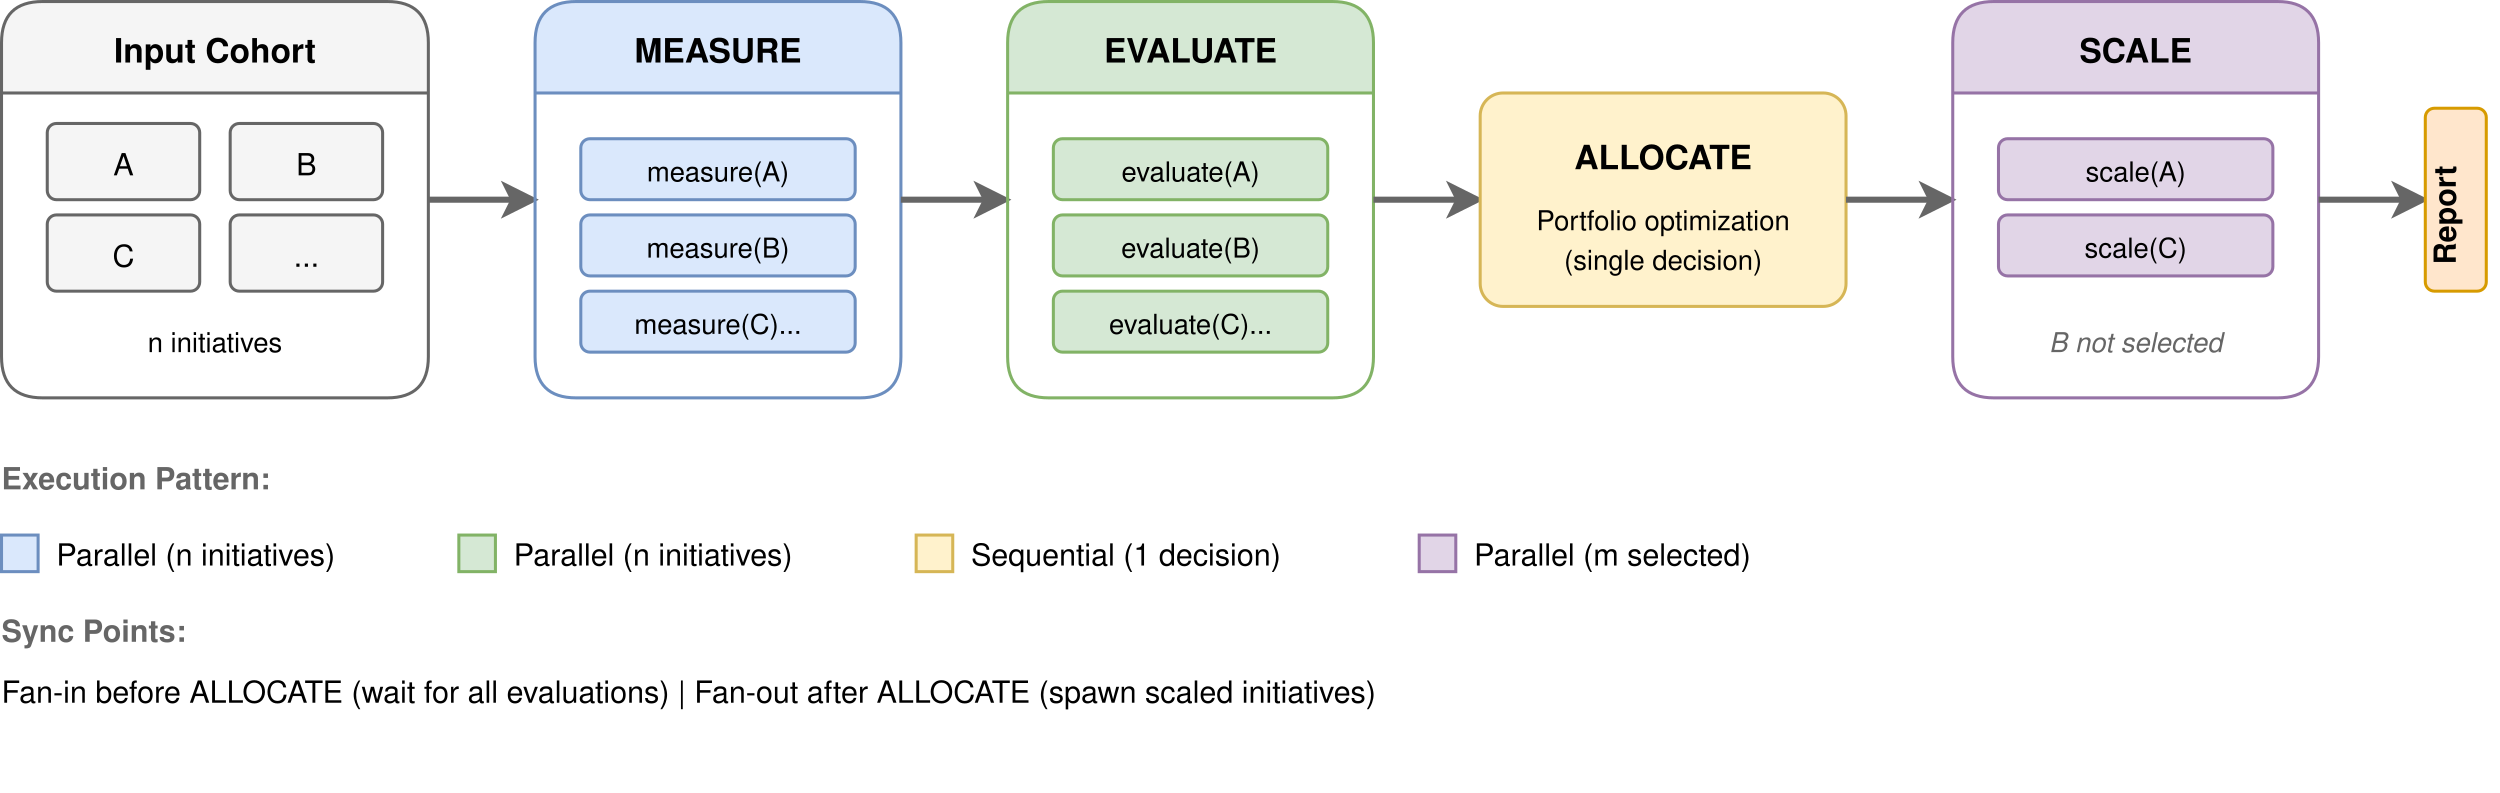
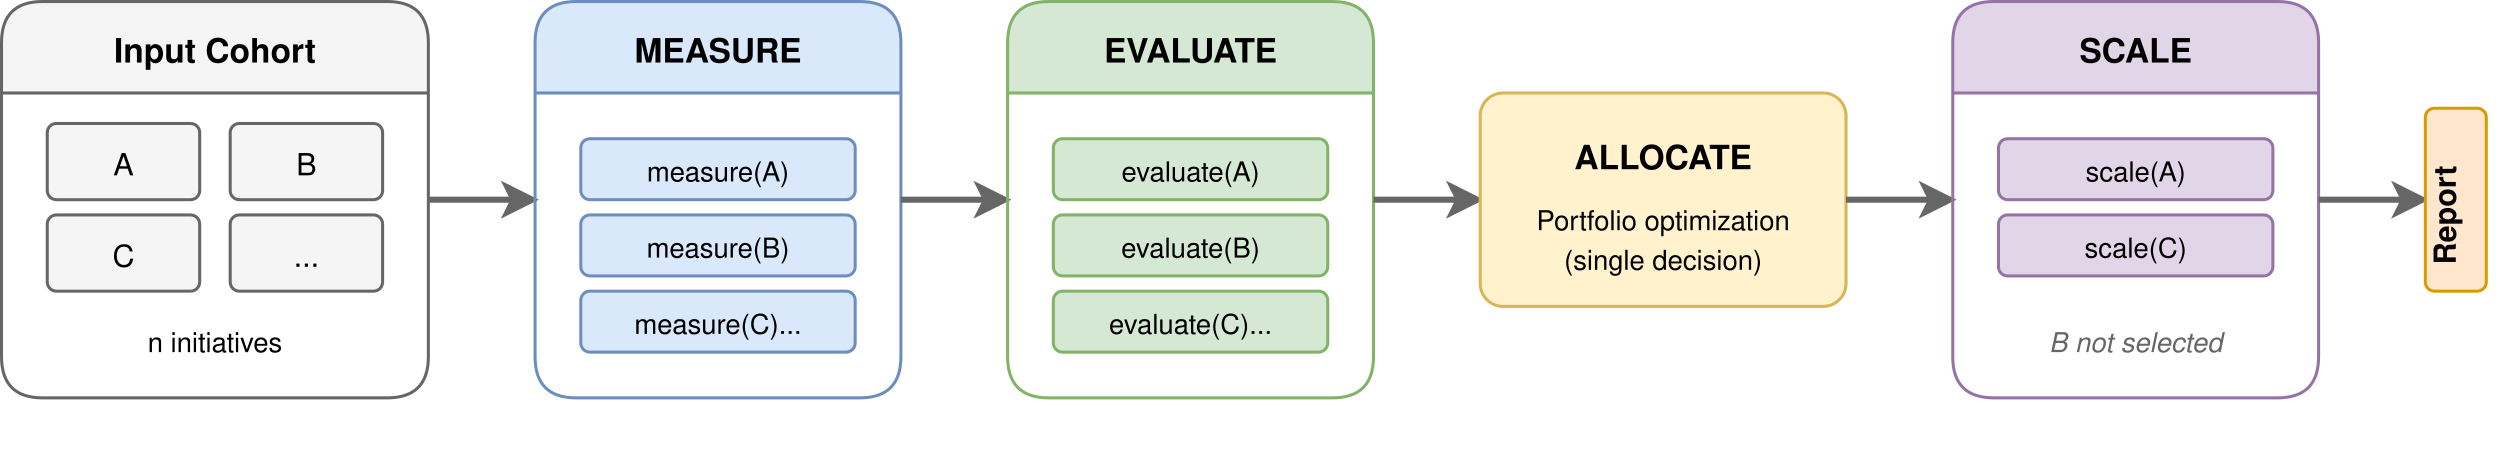
- <svg xmlns="http://www.w3.org/2000/svg" style="background: transparent; background-color: transparent; color-scheme: light dark;" version="1.1" width="820px" height="260px" viewBox="-0.5 -0.5 820 260">
+ <svg xmlns="http://www.w3.org/2000/svg" style="background: transparent; background-color: transparent; color-scheme: light dark;" version="1.1" width="820px" height="150px" viewBox="-0.5 -0.5 820 150">
  <defs />
  <g>
    <g data-cell-id="input-group">
      <path d="M 140 30 L 140 13.5 Q 140 0 126.5 0 L 13.5 0 Q 0 0 0 13.5 L 0 30" fill="#f5f5f5" stroke="#666666" stroke-miterlimit="10" style="fill: light-dark(rgb(245, 245, 245), rgb(40, 40, 40)); stroke: light-dark(rgb(102, 102, 102), rgb(149, 149, 149));" />
      <path d="M 0 30 L 0 116.5 Q 0 130 13.5 130 L 126.5 130 Q 140 130 140 116.5 L 140 30" fill="none" stroke="#666666" stroke-miterlimit="10" style="stroke: light-dark(rgb(102, 102, 102), rgb(149, 149, 149));" />
      <path d="M 0 30 L 140 30" fill="none" stroke="#666666" stroke-miterlimit="10" style="stroke: light-dark(rgb(102, 102, 102), rgb(149, 149, 149));" />
      <text x="70" y="20" fill="#000000" font-family="Helvetica" font-weight="bold" text-anchor="middle" font-size="11px" style="fill: light-dark(rgb(0, 0, 0), rgb(255, 255, 255));">Input Cohort</text>
      <rect x="15" y="40" width="50" height="25" rx="3" ry="3" fill="#f5f5f5" stroke="#666666" style="fill: light-dark(rgb(245, 245, 245), rgb(50, 50, 50)); stroke: light-dark(rgb(102, 102, 102), rgb(149, 149, 149));" />
      <text x="40" y="57" fill="#000000" font-family="Helvetica" text-anchor="middle" font-size="10px" style="fill: light-dark(rgb(0, 0, 0), rgb(255, 255, 255));">A</text>
      <rect x="75" y="40" width="50" height="25" rx="3" ry="3" fill="#f5f5f5" stroke="#666666" style="fill: light-dark(rgb(245, 245, 245), rgb(50, 50, 50)); stroke: light-dark(rgb(102, 102, 102), rgb(149, 149, 149));" />
      <text x="100" y="57" fill="#000000" font-family="Helvetica" text-anchor="middle" font-size="10px" style="fill: light-dark(rgb(0, 0, 0), rgb(255, 255, 255));">B</text>
      <rect x="15" y="70" width="50" height="25" rx="3" ry="3" fill="#f5f5f5" stroke="#666666" style="fill: light-dark(rgb(245, 245, 245), rgb(50, 50, 50)); stroke: light-dark(rgb(102, 102, 102), rgb(149, 149, 149));" />
      <text x="40" y="87" fill="#000000" font-family="Helvetica" text-anchor="middle" font-size="10px" style="fill: light-dark(rgb(0, 0, 0), rgb(255, 255, 255));">C</text>
      <rect x="75" y="70" width="50" height="25" rx="3" ry="3" fill="#f5f5f5" stroke="#666666" style="fill: light-dark(rgb(245, 245, 245), rgb(50, 50, 50)); stroke: light-dark(rgb(102, 102, 102), rgb(149, 149, 149));" />
      <text x="100" y="87" fill="#000000" font-family="Helvetica" text-anchor="middle" font-size="10px" style="fill: light-dark(rgb(0, 0, 0), rgb(255, 255, 255));">...</text>
      <text x="70" y="115" fill="#000000" font-family="Helvetica" text-anchor="middle" font-size="9px" style="fill: light-dark(rgb(0, 0, 0), rgb(255, 255, 255));">n initiatives</text>
    </g>
    <g>
      <path d="M 140 65 L 168 65" fill="none" stroke="#666666" stroke-width="2" style="stroke: light-dark(rgb(102, 102, 102), rgb(149, 149, 149));" />
      <path d="M 174 65 L 166 69 L 168 65 L 166 61 Z" fill="#666666" stroke="#666666" stroke-width="2" style="fill: light-dark(rgb(102, 102, 102), rgb(149, 149, 149)); stroke: light-dark(rgb(102, 102, 102), rgb(149, 149, 149));" />
    </g>
    <g data-cell-id="measure-group">
      <path d="M 295 30 L 295 13.5 Q 295 0 281.5 0 L 188.5 0 Q 175 0 175 13.5 L 175 30" fill="#dae8fc" stroke="#6c8ebf" stroke-miterlimit="10" style="fill: light-dark(rgb(218, 232, 252), rgb(29, 41, 59)); stroke: light-dark(rgb(108, 142, 191), rgb(92, 121, 163));" />
      <path d="M 175 30 L 175 116.5 Q 175 130 188.5 130 L 281.5 130 Q 295 130 295 116.5 L 295 30" fill="none" stroke="#6c8ebf" stroke-miterlimit="10" style="stroke: light-dark(rgb(108, 142, 191), rgb(92, 121, 163));" />
      <path d="M 175 30 L 295 30" fill="none" stroke="#6c8ebf" stroke-miterlimit="10" style="stroke: light-dark(rgb(108, 142, 191), rgb(92, 121, 163));" />
      <text x="235" y="20" fill="#000000" font-family="Helvetica" font-weight="bold" text-anchor="middle" font-size="11px" style="fill: light-dark(rgb(0, 0, 0), rgb(255, 255, 255));">MEASURE</text>
      <rect x="190" y="45" width="90" height="20" rx="3" ry="3" fill="#dae8fc" stroke="#6c8ebf" style="fill: light-dark(rgb(218, 232, 252), rgb(29, 41, 59)); stroke: light-dark(rgb(108, 142, 191), rgb(92, 121, 163));" />
      <text x="235" y="59" fill="#000000" font-family="Helvetica" text-anchor="middle" font-size="9px" style="fill: light-dark(rgb(0, 0, 0), rgb(255, 255, 255));">measure(A)</text>
      <rect x="190" y="70" width="90" height="20" rx="3" ry="3" fill="#dae8fc" stroke="#6c8ebf" style="fill: light-dark(rgb(218, 232, 252), rgb(29, 41, 59)); stroke: light-dark(rgb(108, 142, 191), rgb(92, 121, 163));" />
      <text x="235" y="84" fill="#000000" font-family="Helvetica" text-anchor="middle" font-size="9px" style="fill: light-dark(rgb(0, 0, 0), rgb(255, 255, 255));">measure(B)</text>
      <rect x="190" y="95" width="90" height="20" rx="3" ry="3" fill="#dae8fc" stroke="#6c8ebf" style="fill: light-dark(rgb(218, 232, 252), rgb(29, 41, 59)); stroke: light-dark(rgb(108, 142, 191), rgb(92, 121, 163));" />
      <text x="235" y="109" fill="#000000" font-family="Helvetica" text-anchor="middle" font-size="9px" style="fill: light-dark(rgb(0, 0, 0), rgb(255, 255, 255));">measure(C)...</text>
    </g>
    <g>
      <path d="M 295 65 L 323 65" fill="none" stroke="#666666" stroke-width="2" style="stroke: light-dark(rgb(102, 102, 102), rgb(149, 149, 149));" />
      <path d="M 329 65 L 321 69 L 323 65 L 321 61 Z" fill="#666666" stroke="#666666" stroke-width="2" style="fill: light-dark(rgb(102, 102, 102), rgb(149, 149, 149)); stroke: light-dark(rgb(102, 102, 102), rgb(149, 149, 149));" />
    </g>
    <g data-cell-id="evaluate-group">
      <path d="M 450 30 L 450 13.5 Q 450 0 436.5 0 L 343.5 0 Q 330 0 330 13.5 L 330 30" fill="#d5e8d4" stroke="#82b366" stroke-miterlimit="10" style="fill: light-dark(rgb(213, 232, 212), rgb(31, 47, 30)); stroke: light-dark(rgb(130, 179, 102), rgb(68, 110, 44));" />
      <path d="M 330 30 L 330 116.5 Q 330 130 343.5 130 L 436.5 130 Q 450 130 450 116.5 L 450 30" fill="none" stroke="#82b366" stroke-miterlimit="10" style="stroke: light-dark(rgb(130, 179, 102), rgb(68, 110, 44));" />
      <path d="M 330 30 L 450 30" fill="none" stroke="#82b366" stroke-miterlimit="10" style="stroke: light-dark(rgb(130, 179, 102), rgb(68, 110, 44));" />
      <text x="390" y="20" fill="#000000" font-family="Helvetica" font-weight="bold" text-anchor="middle" font-size="11px" style="fill: light-dark(rgb(0, 0, 0), rgb(255, 255, 255));">EVALUATE</text>
      <rect x="345" y="45" width="90" height="20" rx="3" ry="3" fill="#d5e8d4" stroke="#82b366" style="fill: light-dark(rgb(213, 232, 212), rgb(31, 47, 30)); stroke: light-dark(rgb(130, 179, 102), rgb(68, 110, 44));" />
      <text x="390" y="59" fill="#000000" font-family="Helvetica" text-anchor="middle" font-size="9px" style="fill: light-dark(rgb(0, 0, 0), rgb(255, 255, 255));">evaluate(A)</text>
      <rect x="345" y="70" width="90" height="20" rx="3" ry="3" fill="#d5e8d4" stroke="#82b366" style="fill: light-dark(rgb(213, 232, 212), rgb(31, 47, 30)); stroke: light-dark(rgb(130, 179, 102), rgb(68, 110, 44));" />
      <text x="390" y="84" fill="#000000" font-family="Helvetica" text-anchor="middle" font-size="9px" style="fill: light-dark(rgb(0, 0, 0), rgb(255, 255, 255));">evaluate(B)</text>
      <rect x="345" y="95" width="90" height="20" rx="3" ry="3" fill="#d5e8d4" stroke="#82b366" style="fill: light-dark(rgb(213, 232, 212), rgb(31, 47, 30)); stroke: light-dark(rgb(130, 179, 102), rgb(68, 110, 44));" />
      <text x="390" y="109" fill="#000000" font-family="Helvetica" text-anchor="middle" font-size="9px" style="fill: light-dark(rgb(0, 0, 0), rgb(255, 255, 255));">evaluate(C)...</text>
    </g>
    <g>
      <path d="M 450 65 L 478 65" fill="none" stroke="#666666" stroke-width="2" style="stroke: light-dark(rgb(102, 102, 102), rgb(149, 149, 149));" />
      <path d="M 484 65 L 476 69 L 478 65 L 476 61 Z" fill="#666666" stroke="#666666" stroke-width="2" style="fill: light-dark(rgb(102, 102, 102), rgb(149, 149, 149)); stroke: light-dark(rgb(102, 102, 102), rgb(149, 149, 149));" />
    </g>
    <g data-cell-id="allocate-group">
      <rect x="485" y="30" width="120" height="70" rx="7.5" ry="7.5" fill="#fff2cc" stroke="#d6b656" style="fill: light-dark(rgb(255, 242, 204), rgb(40, 29, 0)); stroke: light-dark(rgb(214, 182, 86), rgb(109, 81, 0));" />
      <text x="545" y="55" fill="#000000" font-family="Helvetica" font-weight="bold" text-anchor="middle" font-size="11px" style="fill: light-dark(rgb(0, 0, 0), rgb(255, 255, 255));">ALLOCATE</text>
      <text x="545" y="75" fill="#000000" font-family="Helvetica" text-anchor="middle" font-size="9px" style="fill: light-dark(rgb(0, 0, 0), rgb(255, 255, 255));">Portfolio optimization</text>
      <text x="545" y="88" fill="#000000" font-family="Helvetica" text-anchor="middle" font-size="9px" style="fill: light-dark(rgb(0, 0, 0), rgb(255, 255, 255));">(single decision)</text>
    </g>
    <g>
      <path d="M 605 65 L 633 65" fill="none" stroke="#666666" stroke-width="2" style="stroke: light-dark(rgb(102, 102, 102), rgb(149, 149, 149));" />
      <path d="M 639 65 L 631 69 L 633 65 L 631 61 Z" fill="#666666" stroke="#666666" stroke-width="2" style="fill: light-dark(rgb(102, 102, 102), rgb(149, 149, 149)); stroke: light-dark(rgb(102, 102, 102), rgb(149, 149, 149));" />
    </g>
    <g data-cell-id="scale-group">
      <path d="M 760 30 L 760 13.5 Q 760 0 746.5 0 L 653.5 0 Q 640 0 640 13.5 L 640 30" fill="#e1d5e7" stroke="#9673a6" stroke-miterlimit="10" style="fill: light-dark(rgb(225, 213, 231), rgb(57, 47, 63)); stroke: light-dark(rgb(150, 115, 166), rgb(149, 119, 163));" />
      <path d="M 640 30 L 640 116.5 Q 640 130 653.5 130 L 746.5 130 Q 760 130 760 116.5 L 760 30" fill="none" stroke="#9673a6" stroke-miterlimit="10" style="stroke: light-dark(rgb(150, 115, 166), rgb(149, 119, 163));" />
      <path d="M 640 30 L 760 30" fill="none" stroke="#9673a6" stroke-miterlimit="10" style="stroke: light-dark(rgb(150, 115, 166), rgb(149, 119, 163));" />
      <text x="700" y="20" fill="#000000" font-family="Helvetica" font-weight="bold" text-anchor="middle" font-size="11px" style="fill: light-dark(rgb(0, 0, 0), rgb(255, 255, 255));">SCALE</text>
      <rect x="655" y="45" width="90" height="20" rx="3" ry="3" fill="#e1d5e7" stroke="#9673a6" style="fill: light-dark(rgb(225, 213, 231), rgb(57, 47, 63)); stroke: light-dark(rgb(150, 115, 166), rgb(149, 119, 163));" />
      <text x="700" y="59" fill="#000000" font-family="Helvetica" text-anchor="middle" font-size="9px" style="fill: light-dark(rgb(0, 0, 0), rgb(255, 255, 255));">scale(A)</text>
      <rect x="655" y="70" width="90" height="20" rx="3" ry="3" fill="#e1d5e7" stroke="#9673a6" style="fill: light-dark(rgb(225, 213, 231), rgb(57, 47, 63)); stroke: light-dark(rgb(150, 115, 166), rgb(149, 119, 163));" />
      <text x="700" y="84" fill="#000000" font-family="Helvetica" text-anchor="middle" font-size="9px" style="fill: light-dark(rgb(0, 0, 0), rgb(255, 255, 255));">scale(C)</text>
      <text x="700" y="115" fill="#666666" font-family="Helvetica" font-style="italic" text-anchor="middle" font-size="9px" style="fill: light-dark(rgb(102, 102, 102), rgb(180, 180, 180));">B not selected</text>
    </g>
    <g>
      <path d="M 760 65 L 788 65" fill="none" stroke="#666666" stroke-width="2" style="stroke: light-dark(rgb(102, 102, 102), rgb(149, 149, 149));" />
      <path d="M 794 65 L 786 69 L 788 65 L 786 61 Z" fill="#666666" stroke="#666666" stroke-width="2" style="fill: light-dark(rgb(102, 102, 102), rgb(149, 149, 149)); stroke: light-dark(rgb(102, 102, 102), rgb(149, 149, 149));" />
    </g>
    <g data-cell-id="output-group">
      <rect x="795" y="35" width="20" height="60" rx="3" ry="3" fill="#ffe6cc" stroke="#d79b00" style="fill: light-dark(rgb(255, 230, 204), rgb(54, 33, 10)); stroke: light-dark(rgb(215, 155, 0), rgb(153, 101, 0));" />
      <text x="805" y="70" fill="#000000" font-family="Helvetica" font-weight="bold" text-anchor="middle" font-size="10px" transform="rotate(-90, 805, 70)" style="fill: light-dark(rgb(0, 0, 0), rgb(255, 255, 255));">Report</text>
    </g>
-     <g data-cell-id="legend">
-       <text x="0" y="160" fill="#666666" font-family="Helvetica" font-weight="bold" font-size="10px" style="fill: light-dark(rgb(102, 102, 102), rgb(180, 180, 180));">Execution Pattern:</text>
-       <rect x="0" y="175" width="12" height="12" fill="#dae8fc" stroke="#6c8ebf" style="fill: light-dark(rgb(218, 232, 252), rgb(29, 41, 59)); stroke: light-dark(rgb(108, 142, 191), rgb(92, 121, 163));" />
-       <text x="18" y="185" fill="#000000" font-family="Helvetica" font-size="10px" style="fill: light-dark(rgb(0, 0, 0), rgb(255, 255, 255));">Parallel (n initiatives)</text>
-       <rect x="150" y="175" width="12" height="12" fill="#d5e8d4" stroke="#82b366" style="fill: light-dark(rgb(213, 232, 212), rgb(31, 47, 30)); stroke: light-dark(rgb(130, 179, 102), rgb(68, 110, 44));" />
-       <text x="168" y="185" fill="#000000" font-family="Helvetica" font-size="10px" style="fill: light-dark(rgb(0, 0, 0), rgb(255, 255, 255));">Parallel (n initiatives)</text>
-       <rect x="300" y="175" width="12" height="12" fill="#fff2cc" stroke="#d6b656" style="fill: light-dark(rgb(255, 242, 204), rgb(40, 29, 0)); stroke: light-dark(rgb(214, 182, 86), rgb(109, 81, 0));" />
-       <text x="318" y="185" fill="#000000" font-family="Helvetica" font-size="10px" style="fill: light-dark(rgb(0, 0, 0), rgb(255, 255, 255));">Sequential (1 decision)</text>
-       <rect x="465" y="175" width="12" height="12" fill="#e1d5e7" stroke="#9673a6" style="fill: light-dark(rgb(225, 213, 231), rgb(57, 47, 63)); stroke: light-dark(rgb(150, 115, 166), rgb(149, 119, 163));" />
-       <text x="483" y="185" fill="#000000" font-family="Helvetica" font-size="10px" style="fill: light-dark(rgb(0, 0, 0), rgb(255, 255, 255));">Parallel (m selected)</text>
-       <text x="0" y="210" fill="#666666" font-family="Helvetica" font-weight="bold" font-size="10px" style="fill: light-dark(rgb(102, 102, 102), rgb(180, 180, 180));">Sync Points:</text>
-       <text x="0" y="230" fill="#000000" font-family="Helvetica" font-size="10px" style="fill: light-dark(rgb(0, 0, 0), rgb(255, 255, 255));">Fan-in before ALLOCATE (wait for all evaluations) | Fan-out after ALLOCATE (spawn scaled initiatives)</text>
-     </g>
  </g>
</svg>
